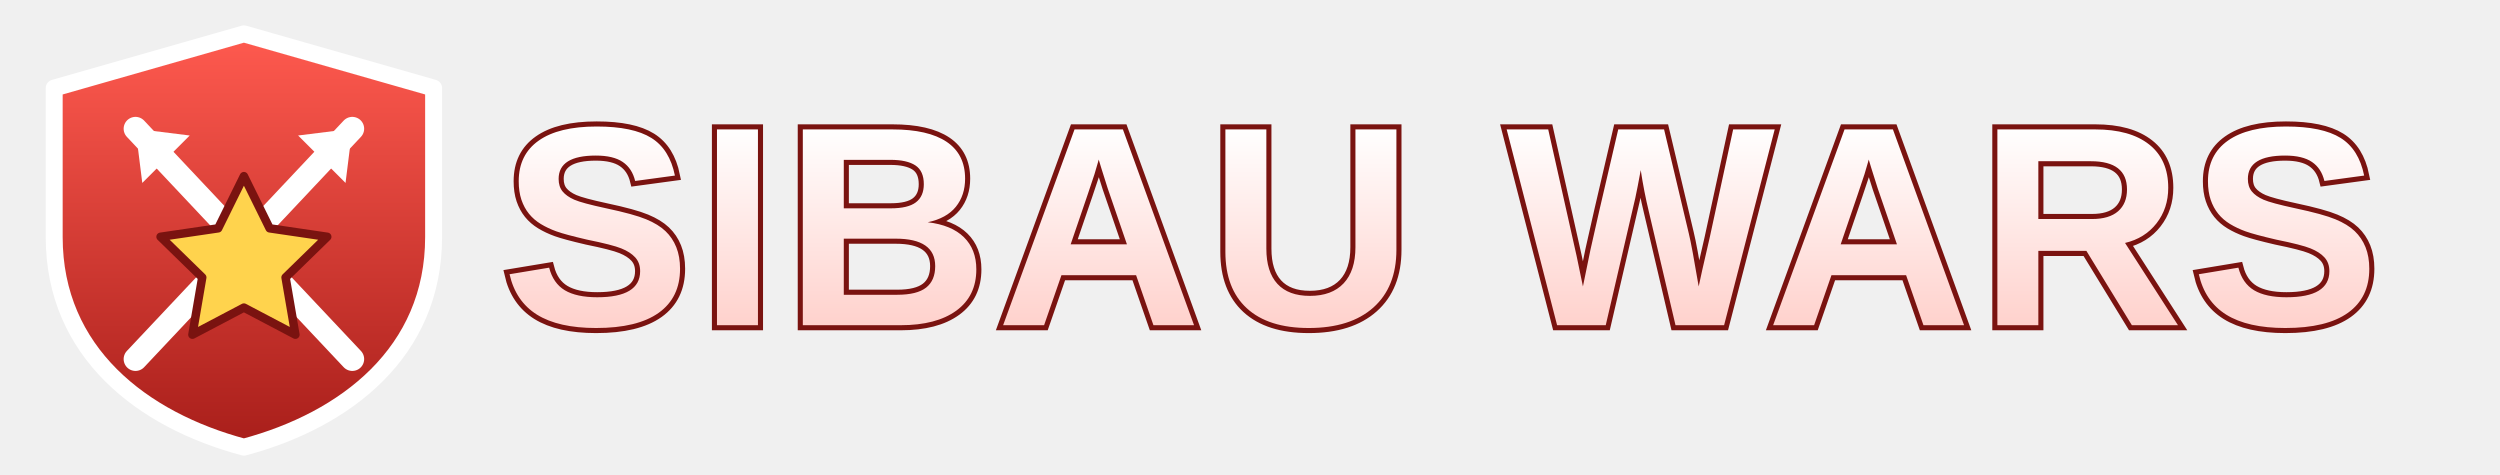
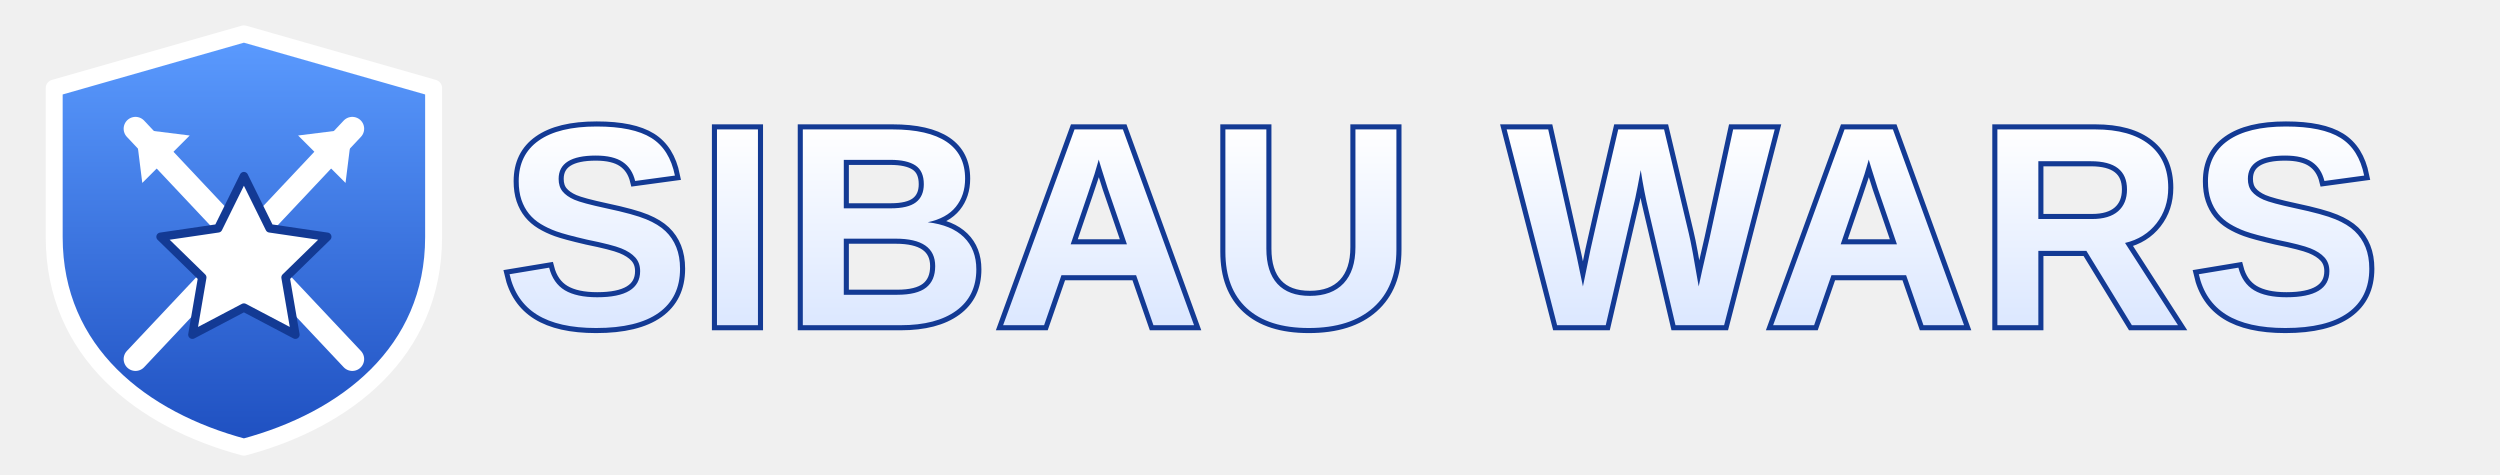
<svg xmlns="http://www.w3.org/2000/svg" viewBox="0 0 738 140" role="img" aria-label="Sibau Wars">
  <defs>
    <linearGradient id="sw-shield" x1="0" y1="0" x2="0" y2="1">
-       <stop offset="0" stop-color="#ff5a4f" />
-       <stop offset="1" stop-color="#a81e1a" />
+       <stop offset="0" stop-color="#5b9bff" />
+       <stop offset="1" stop-color="#1e4fc0" />
    </linearGradient>
    <linearGradient id="sw-text" x1="0" y1="0" x2="0" y2="1">
      <stop offset="0" stop-color="#ffffff" />
-       <stop offset="1" stop-color="#ffd1cc" />
+       <stop offset="1" stop-color="#dbe7ff" />
    </linearGradient>
  </defs>
  <g transform="translate(10 8)">
    <path d="M62 2 L118 18 L118 62 C118 96 92 116 62 124 C32 116 6 96 6 62 L6 18 Z" fill="url(#sw-shield)" stroke="#ffffff" stroke-width="5" stroke-linejoin="round" />
    <path d="M30 98 L94 30 M94 98 L30 30" stroke="#ffffff" stroke-width="7" stroke-linecap="round" />
    <path d="M94 30 l-16 2 l14 14 z M30 30 l16 2 l-14 14 z" fill="#ffffff" />
-     <path d="M62 44 l7.6 15.4 17 2.5 -12.3 12 2.9 16.9 -15.2 -8 -15.2 8 2.9 -16.9 -12.3 -12 17 -2.5 z" fill="#ffd34d" stroke="#7a1310" stroke-width="2.5" stroke-linejoin="round" />
+     <path d="M62 44 l7.6 15.4 17 2.5 -12.3 12 2.9 16.9 -15.2 -8 -15.2 8 2.9 -16.9 -12.3 -12 17 -2.5 z" fill="#ffffff" stroke="#133a94" stroke-width="2.5" stroke-linejoin="round" />
  </g>
-   <text x="148" y="96" font-family="Overpass, 'Arial Black', Impact, Arial, sans-serif" font-size="84" font-weight="900" letter-spacing="2" textLength="570" lengthAdjust="spacingAndGlyphs" fill="url(#sw-text)" stroke="#7a1310" stroke-width="3" paint-order="stroke">SIBAU WARS</text>
+   <text x="148" y="96" font-family="Overpass, 'Arial Black', Impact, Arial, sans-serif" font-size="84" font-weight="900" letter-spacing="2" textLength="570" lengthAdjust="spacingAndGlyphs" fill="url(#sw-text)" stroke="#133a94" stroke-width="3" paint-order="stroke">SIBAU WARS</text>
</svg>
